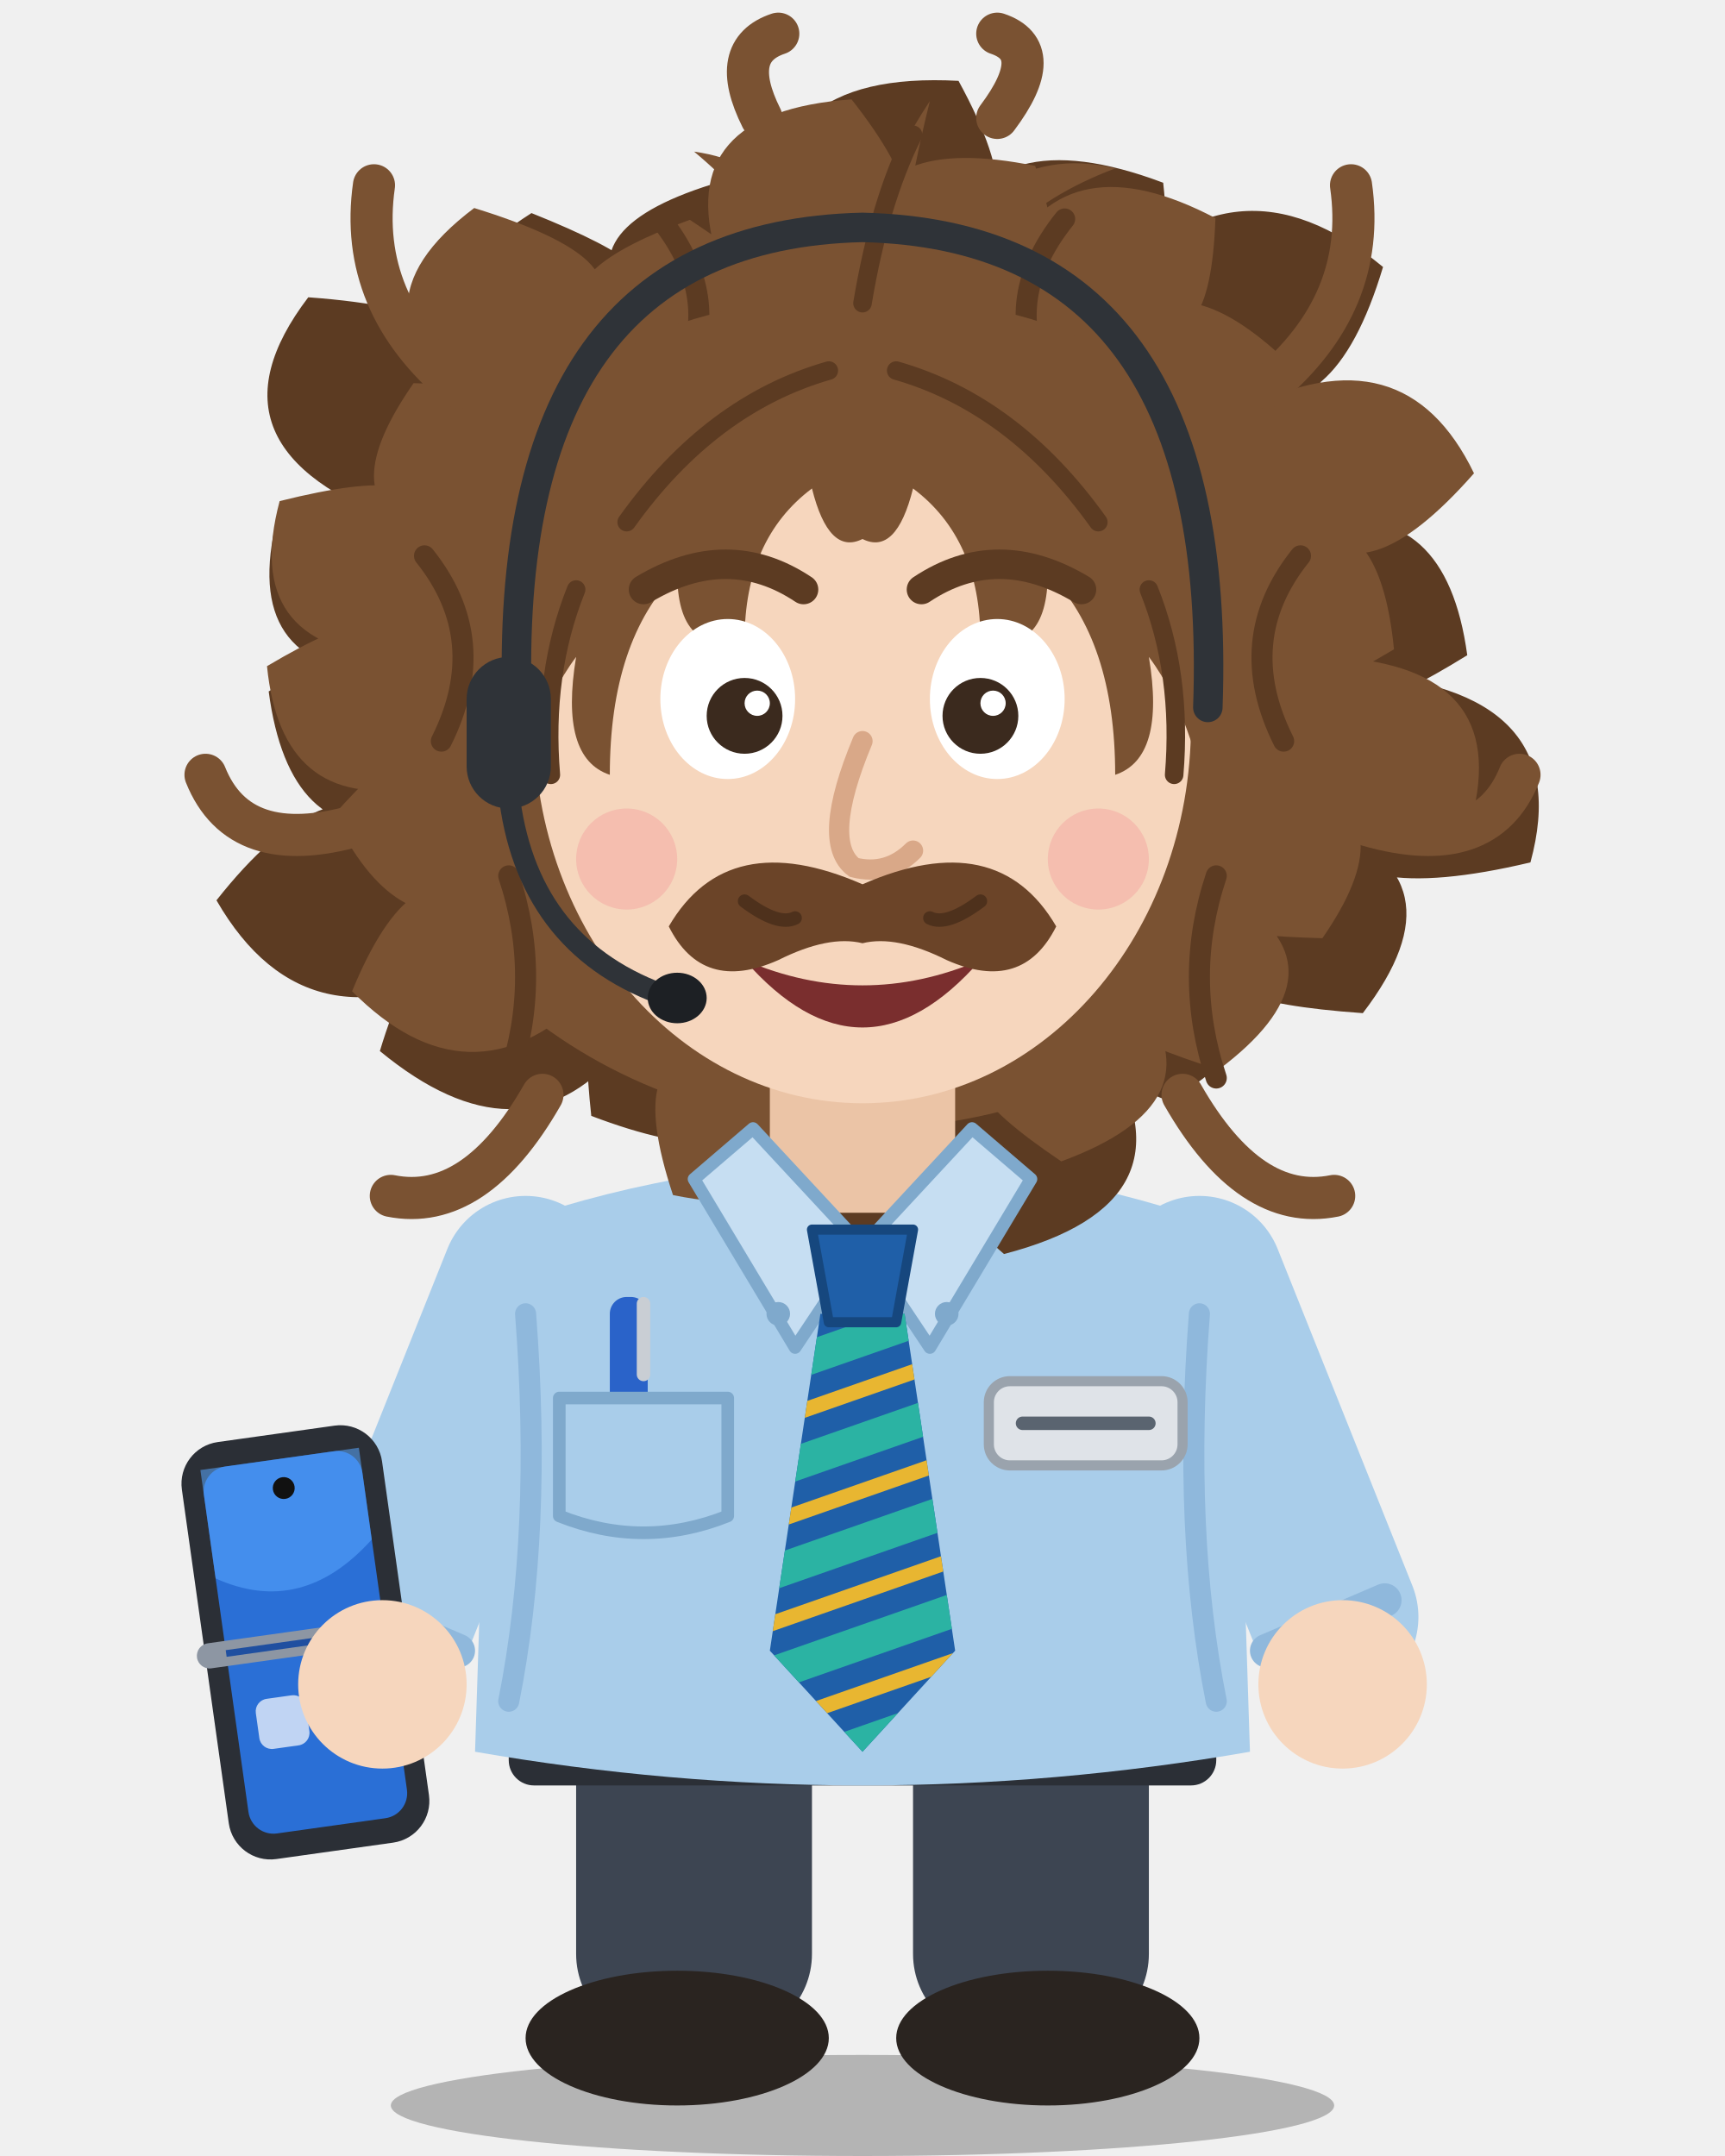
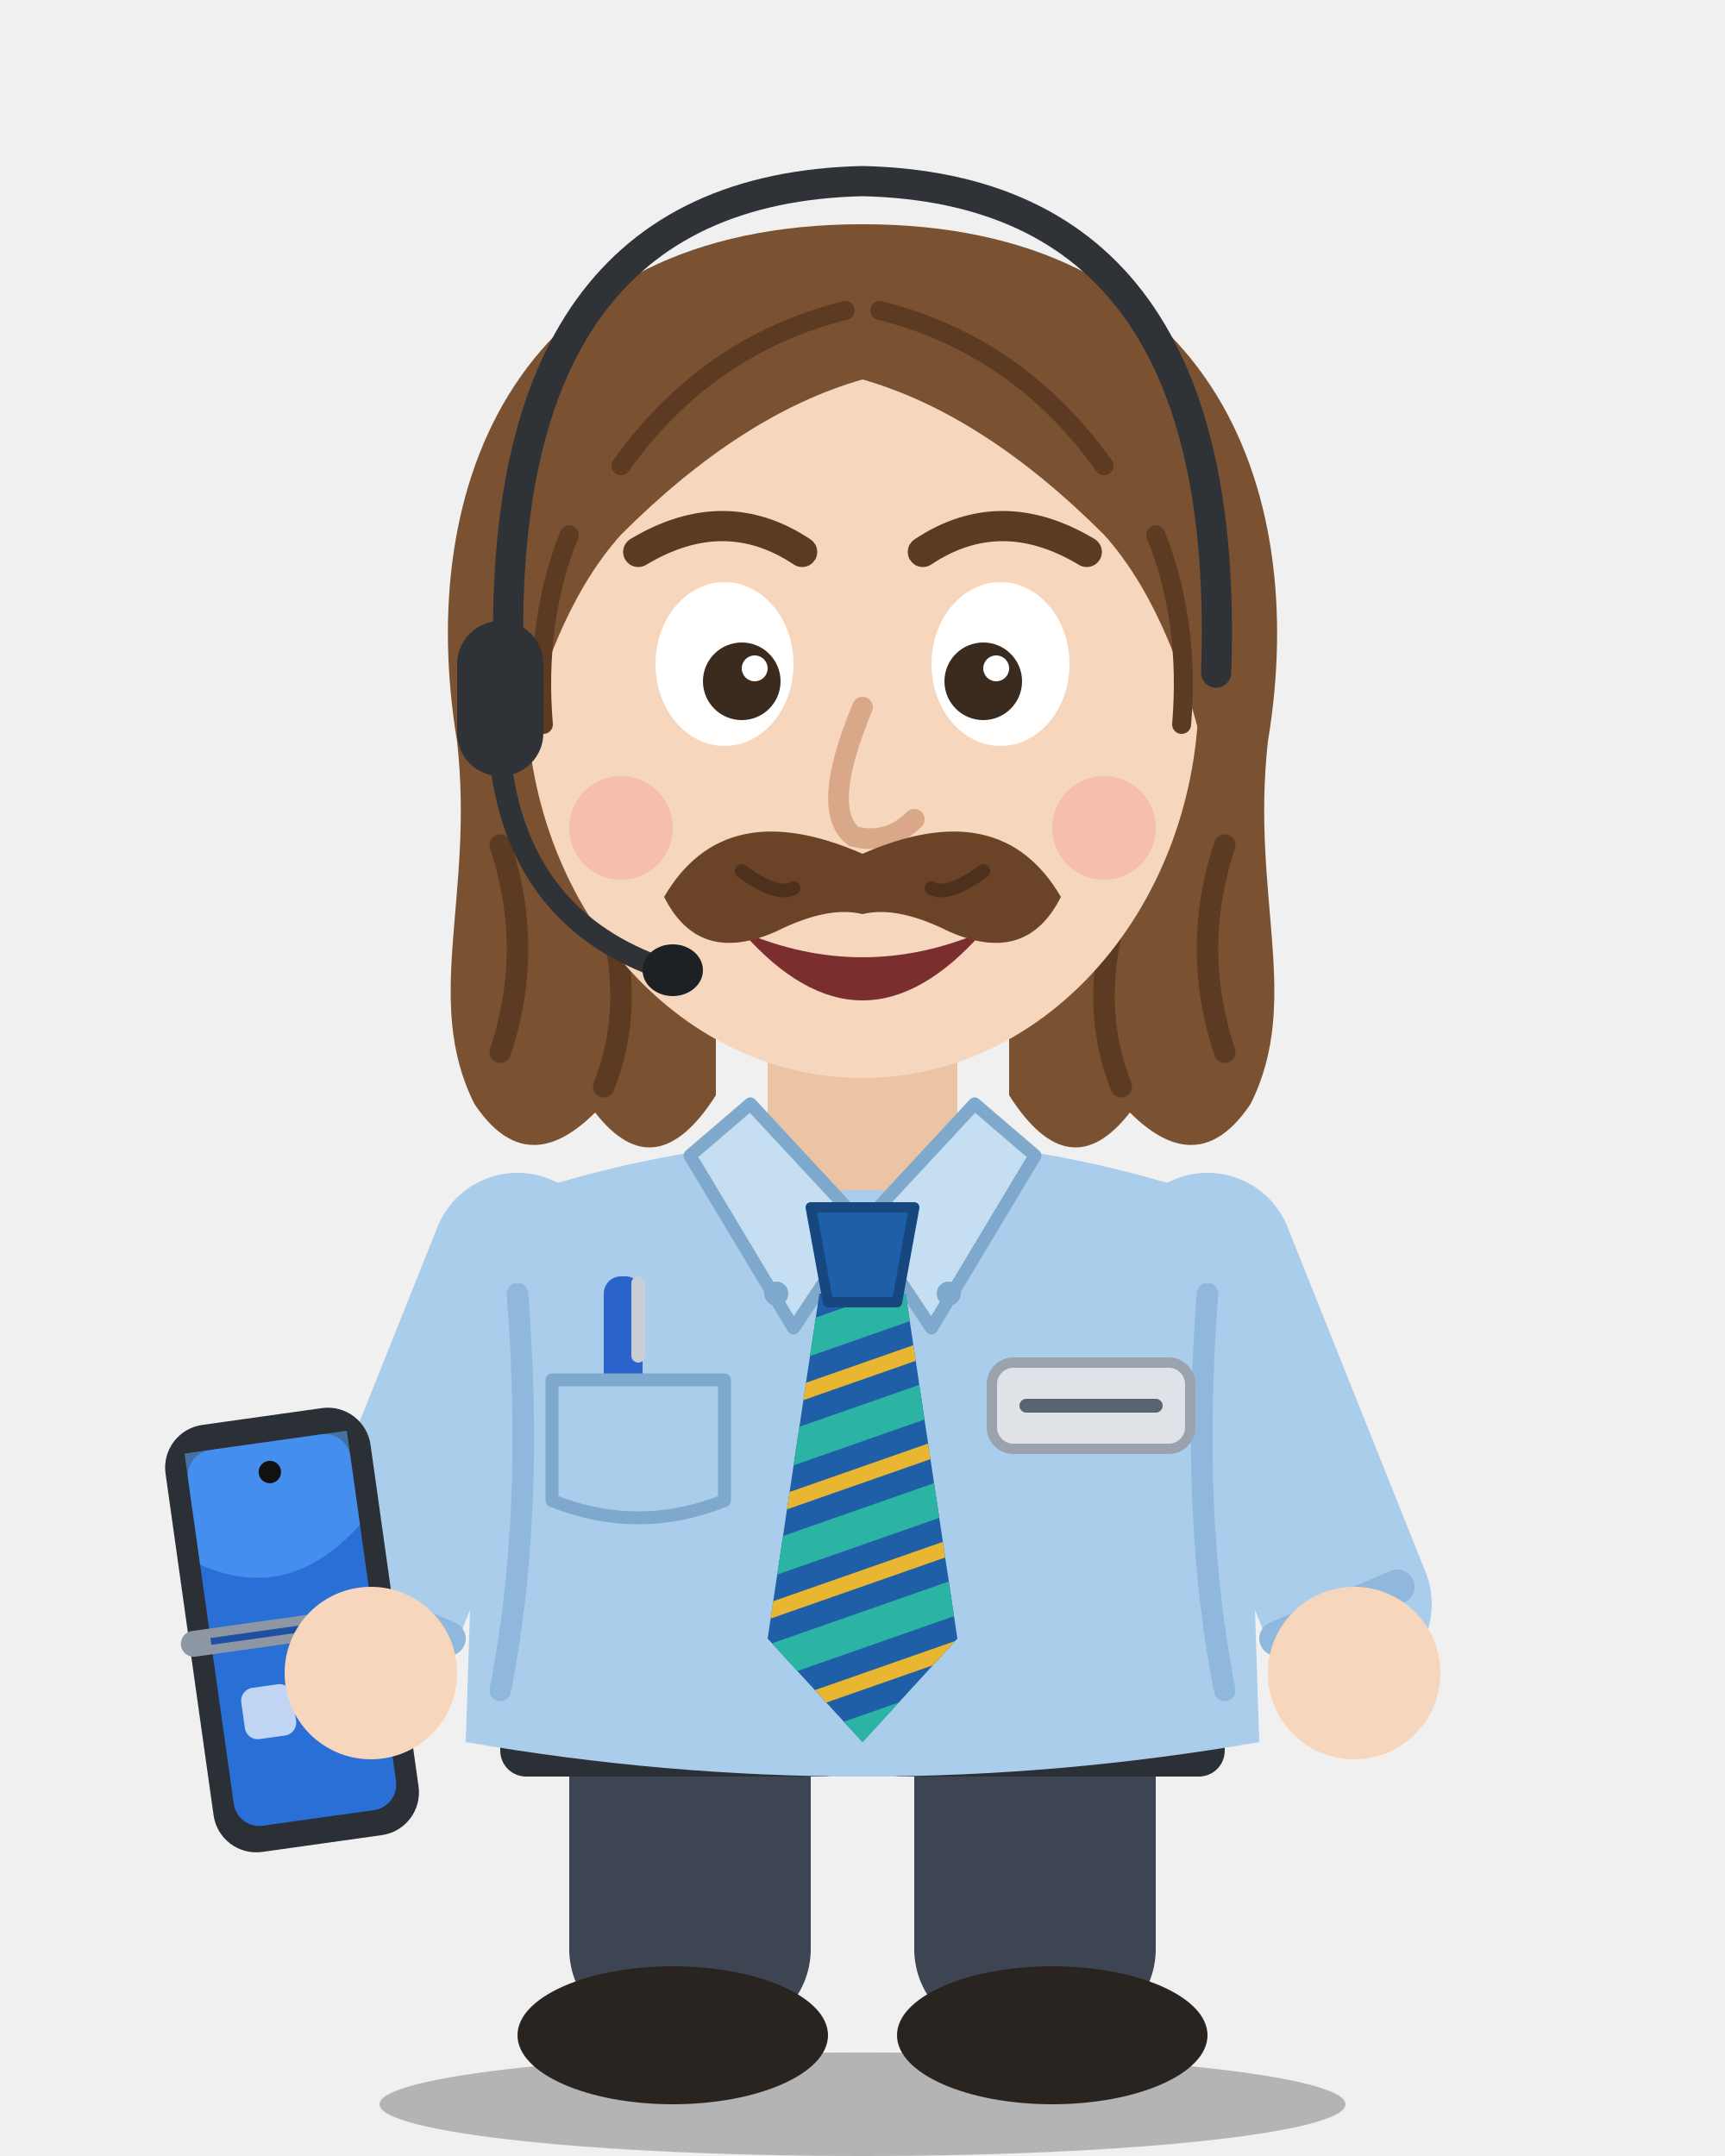
- <svg xmlns="http://www.w3.org/2000/svg" viewBox="0 -6 200 256" width="200" height="250">
+ <svg xmlns="http://www.w3.org/2000/svg" viewBox="0 0 200 250" width="200" height="250">
  <defs>
    <clipPath id="tieClip">
      <path d="M95 150 L105 150 L111 190 L100 202 L89 190 Z" />
    </clipPath>
  </defs>
  <style>
    .legA{animation:st .5s ease-in-out infinite alternate} .legB{animation:st .5s ease-in-out -.5s infinite alternate}
    @keyframes st{from{transform:translateY(0)}to{transform:translateY(-7px)}}
    .eye{transform-origin:100px 78px;animation:bl 4.2s infinite} @keyframes bl{0%,93%,100%{transform:scaleY(1)}96%{transform:scaleY(.1)}}
    .armL{transform-origin:60px 146px;animation:sw .5s ease-in-out infinite alternate}.armR{transform-origin:140px 146px;animation:sw .5s ease-in-out -.5s infinite alternate}@keyframes sw{from{transform:rotate(-10deg)}to{transform:rotate(10deg)}}
-     .mane{transform-origin:100px 90px;animation:frz 1.1s ease-in-out infinite alternate}@keyframes frz{from{transform:rotate(-2deg) scale(1)}to{transform:rotate(2deg) scale(1.03)}}
-     .fringe{transform-origin:100px 60px;animation:fr2 .8s ease-in-out infinite alternate}@keyframes fr2{from{transform:skewX(-3deg)}to{transform:skewX(3deg)}}
    @media (prefers-reduced-motion:reduce){*{animation:none!important}}
  </style>
  <ellipse cx="100" cy="244" rx="56" ry="6" fill="#000" opacity=".25" />
  <g class="legA">
    <rect x="66" y="196" width="28" height="40" rx="10" fill="#3d4552" />
    <ellipse cx="78" cy="236" rx="18" ry="8" fill="#2a2420" />
  </g>
  <g class="legB">
    <rect x="106" y="196" width="28" height="40" rx="10" fill="#3d4552" />
    <ellipse cx="122" cy="236" rx="18" ry="8" fill="#2a2420" />
  </g>
  <rect x="58" y="196" width="84" height="10" rx="3" fill="#2b2f36" />
  <rect x="95" y="197" width="10" height="8" rx="1.5" fill="none" stroke="#c9ced4" stroke-width="2" />
  <g class="armL">
    <path d="M60 146 L44 186" stroke="#a9cdea" stroke-width="20" stroke-linecap="round" />
    <path d="M38 184 L52 190" stroke="#8fb8dc" stroke-width="4" stroke-linecap="round" />
    <g transform="rotate(-8 34 190)">
      <rect x="22" y="164" width="24" height="50" rx="5" fill="#2b2f36" />
      <rect x="24.5" y="167" width="19" height="44" rx="3" fill="#2a6fd6" />
      <path d="M24.5 167 L43.5 167 L43.5 178 Q34 186 24.5 180 Z" fill="#5aa7ff" opacity=".55" />
      <circle cx="34" cy="170.5" r="1.3" fill="#111" />
      <rect x="21" y="187.5" width="26" height="3" rx="1.5" fill="#8d96a3" />
      <path d="M24.5 189 L43.5 189" stroke="#1f4fa0" stroke-width=".8" />
      <rect x="27" y="195" width="6" height="6" rx="1.5" fill="#ffffff" opacity=".7" />
      <rect x="35" y="195" width="6" height="6" rx="1.5" fill="#ffffff" opacity=".7" />
    </g>
    <circle cx="43" cy="194" r="10" fill="#f6d6bd" />
  </g>
  <g class="armR">
    <path d="M140 146 L156 186" stroke="#a9cdea" stroke-width="20" stroke-linecap="round" />
    <path d="M148 190 L162 184" stroke="#8fb8dc" stroke-width="4" stroke-linecap="round" />
    <circle cx="157" cy="194" r="10" fill="#f6d6bd" />
  </g>
  <path d="M56 140 Q100 124 144 140 L146 202 Q100 210 54 202 Z" fill="#a9cdea" />
  <path d="M60 150 Q62 176 58 196 M140 150 Q138 176 142 196" stroke="#8fb8dc" stroke-width="2.5" fill="none" stroke-linecap="round" />
-   <g class="mane">
-     <path d="M110.1 22.8 Q115.0 7.9 135.7 15.7 Q137.7 34.3 129.0 29.0 Q143.9 10.9 161.8 25.7 Q155.9 45.4 144.4 40.6 Q156.7 34.4 166.2 50.8 Q154.7 65.2 154.5 56.2 Q169.3 53.4 171.8 71.8 Q155.3 82.0 158.0 74.0 Q185.0 75.5 179.3 96.4 Q156.6 101.8 154.5 91.8 Q171.8 98.1 159.4 114.3 Q138.2 112.8 144.4 107.4 Q153.0 114.2 136.5 124.8 Q118.9 117.8 129.0 119.0 Q139.9 136.9 116.8 142.9 Q100.6 128.9 110.1 125.2 Q112.5 143.8 88.9 142.5 Q79.3 124.9 89.9 125.2 Q86.5 133.6 67.8 126.5 Q66.0 109.8 71.0 119.0 Q59.3 132.5 42.7 118.8 Q48.2 100.5 55.6 107.4 Q34.3 120.0 23.3 100.9 Q36.5 84.2 45.5 91.8 Q31.9 94.2 29.5 76.1 Q45.8 66.1 42.0 74.0 Q25.7 72.7 30.8 54.4 Q50.6 49.7 45.5 56.2 Q20.5 47.3 34.2 29.3 Q57.7 31.0 55.6 40.6 Q42.9 30.7 60.7 19.3 Q79.7 26.9 71.0 29.0 Q65.8 20.0 85.6 14.9 Q99.5 26.9 89.9 22.8 Q87.1 2.3 111.4 3.6 Q121.3 21.7 110.1 22.8 Z" fill="#5c3b22" />
-     <ellipse cx="100" cy="74" rx="60" ry="54" fill="#7a5232" />
-     <path d="M100.0 22.0 Q101.4 9.8 120.5 13.7 Q126.0 30.2 117.3 24.4 Q124.4 10.7 141.9 19.9 Q141.3 37.8 132.9 31.5 Q139.8 26.2 151.6 38.1 Q145.5 53.1 145.3 42.6 Q164.3 33.0 172.6 50.2 Q159.4 65.2 153.3 56.5 Q161.6 55.7 163.1 71.1 Q148.4 79.8 156.0 72.0 Q177.1 73.3 172.3 91.3 Q151.8 96.5 153.3 87.5 Q164.3 91.4 154.6 105.4 Q135.8 104.9 145.3 101.4 Q157.2 109.8 142.3 121.0 Q123.6 115.2 132.9 112.5 Q142.4 125.0 123.6 131.9 Q107.4 121.0 117.3 119.6 Q119.2 127.1 101.1 128.5 Q90.8 115.3 100.0 122.0 Q98.4 140.2 77.5 135.9 Q71.5 117.8 82.7 119.6 Q78.9 125.0 63.8 117.0 Q64.3 101.5 67.1 112.5 Q53.3 125.7 39.4 111.7 Q46.6 94.2 54.7 101.4 Q44.4 105.7 37.2 90.8 Q48.7 77.9 46.7 87.5 Q31.0 90.2 29.3 73.1 Q45.8 63.3 44.0 72.0 Q26.2 70.7 30.8 53.5 Q50.4 48.6 46.7 56.5 Q37.3 53.0 46.7 39.5 Q65.1 39.9 54.7 42.6 Q37.7 30.9 53.9 18.7 Q74.3 25.0 67.1 31.5 Q63.3 26.0 79.5 20.1 Q93.6 29.5 82.7 24.4 Q77.5 7.3 98.7 5.8 Q110.8 21.2 100.0 22.0 Z" fill="#7a5232" />
-     <path d="M52 40 Q40 30 42 16 M148 40 Q160 30 158 16 M40 92 Q26 96 22 86 M160 92 Q174 96 178 86 M62 124 Q54 138 44 136 M138 124 Q146 138 156 136 M88 8 Q84 0 90 -2 M116 8 Q122 0 116 -2" stroke="#7a5232" stroke-width="5" fill="none" stroke-linecap="round" />
-     <path d="M58 98 Q62 110 58 122 M142 98 Q138 110 142 122 M48 60 Q56 70 50 82 M152 60 Q144 70 150 82 M76 20 Q84 30 78 40 M124 20 Q116 30 122 40" stroke="#5c3b22" stroke-width="2.5" fill="none" stroke-linecap="round" />
-   </g>
+   <path d="M100 26 C60 26 48 56 53 86 C55 104 49 116 55 128 Q61 137 69 129 Q76 138 83 127 L83 92 L117 92 L117 127 Q124 138 131 129 Q139 137 145 128 C151 116 145 104 147 86 C152 56 140 26 100 26 Z" fill="#7a5232" />
+   <path d="M58 98 Q62 110 58 122 M142 98 Q138 110 142 122 M70 104 Q74 116 70 126 M130 104 Q126 116 130 126" stroke="#5c3b22" stroke-width="2.5" fill="none" stroke-linecap="round" />
  <rect x="89" y="114" width="22" height="24" rx="6" fill="#ebc4a6" />
  <path d="M87 128 L100 142 L92 154 L80 134 Z" fill="#c6def2" stroke="#7fa9cc" stroke-width="1.5" stroke-linejoin="round" />
  <path d="M113 128 L100 142 L108 154 L120 134 Z" fill="#c6def2" stroke="#7fa9cc" stroke-width="1.5" stroke-linejoin="round" />
  <circle cx="90" cy="150" r="1.4" fill="#7fa9cc" />
  <circle cx="110" cy="150" r="1.4" fill="#7fa9cc" />
  <g clip-path="url(#tieClip)">
    <rect x="86" y="148" width="28" height="56" fill="#1f5fa8" />
    <path d="M80 160 L120 146 M80 172 L120 158 M80 184 L120 170 M80 196 L120 182 M80 208 L120 194" stroke="#2bb3a3" stroke-width="4" />
    <path d="M80 166 L120 152 M80 178 L120 164 M80 190 L120 176 M80 202 L120 188" stroke="#e8b631" stroke-width="1.8" />
  </g>
  <path d="M94 140 L106 140 L104 151 L96 151 Z" fill="#1f5fa8" stroke="#16477e" stroke-width="1.2" stroke-linejoin="round" />
  <rect x="70" y="148" width="4.5" height="16" rx="2" fill="#2a63c9" />
  <rect x="73.2" y="148" width="1.6" height="10" rx=".8" fill="#c9ced4" />
  <path d="M64 160 L84 160 L84 174 Q74 178 64 174 Z" fill="#a9cdea" stroke="#7fa9cc" stroke-width="1.5" stroke-linejoin="round" />
  <rect x="115" y="158" width="23" height="10" rx="2.5" fill="#dfe3e8" stroke="#9aa3ad" stroke-width="1.2" />
  <path d="M119 163 L134 163" stroke="#5a6470" stroke-width="1.6" stroke-linecap="round" />
  <ellipse cx="100" cy="80" rx="39" ry="45" fill="#f6d6bd" />
-   <g class="fringe">
-     <path d="M100 30 Q70 28 58 50 Q50 70 58 96 Q60 80 66 72 Q64 84 70 86 Q70 70 78 62 Q78 72 86 70 Q86 58 94 52 Q96 60 100 58 Z" fill="#7a5232" />
-     <path d="M100 30 Q130 28 142 50 Q150 70 142 96 Q140 80 134 72 Q136 84 130 86 Q130 70 122 62 Q122 72 114 70 Q114 58 106 52 Q104 60 100 58 Z" fill="#7a5232" />
-     <path d="M100 32 Q94 14 80 12 Q92 22 92 32 Z M104 32 Q114 10 130 14 Q114 20 110 34 Z M98 34 Q100 18 108 6 Q104 22 104 34 Z" fill="#7a5232" />
-     <path d="M96 38 Q82 42 72 56 M104 38 Q118 42 128 56 M66 64 Q62 74 63 86 M134 64 Q138 74 137 86 M100 30 Q102 18 106 10" stroke="#5c3b22" stroke-width="2.2" fill="none" stroke-linecap="round" />
-   </g>
+   <path d="M100 32 Q72 32 61 52 Q54 70 59 94 Q63 72 72 62 Q86 48 100 44 Z" fill="#7a5232" />
+   <path d="M100 32 Q128 32 139 52 Q146 70 141 94 Q137 72 128 62 Q114 48 100 44 Z" fill="#7a5232" />
+   <path d="M98 36 Q82 40 72 54 M102 36 Q118 40 128 54 M66 62 Q62 72 63 84 M134 62 Q138 72 137 84" stroke="#5c3b22" stroke-width="2.2" fill="none" stroke-linecap="round" />
  <path d="M74 64 Q84 58 93 64 M107 64 Q116 58 126 64" stroke="#5c3b22" stroke-width="3.5" fill="none" stroke-linecap="round" />
  <g class="eye">
    <ellipse cx="84" cy="77" rx="8" ry="9.5" fill="#fff" />
    <ellipse cx="116" cy="77" rx="8" ry="9.5" fill="#fff" />
    <circle cx="86" cy="79" r="4.5" fill="#3b2a1e" />
    <circle cx="114" cy="79" r="4.5" fill="#3b2a1e" />
    <circle cx="87.5" cy="77.5" r="1.5" fill="#fff" />
    <circle cx="115.5" cy="77.5" r="1.5" fill="#fff" />
  </g>
  <path d="M100 82 Q95 94 99 97 Q103 98 106 95" stroke="#d9a888" stroke-width="2.4" fill="none" stroke-linecap="round" />
  <path d="M86 108 Q100 124 114 108 Q100 114 86 108 Z" fill="#7a2e2e" />
  <path d="M77 104 Q84 92 100 99 Q116 92 123 104 Q119 112 110 108 Q104 105 100 106 Q96 105 90 108 Q81 112 77 104 Z" fill="#6b4428" />
  <path d="M86 101 Q90 104 92 103 M108 103 Q110 104 114 101" stroke="#4e311c" stroke-width="1.6" fill="none" stroke-linecap="round" />
  <circle cx="72" cy="96" r="6" fill="#f29a9a" opacity=".4" />
  <circle cx="128" cy="96" r="6" fill="#f29a9a" opacity=".4" />
  <path d="M59 78 Q57 22 100 21 Q143 22 141 78" stroke="#2f3338" stroke-width="3.5" fill="none" stroke-linecap="round" />
  <rect x="53" y="72" width="10" height="18" rx="5" fill="#2f3338" />
  <path d="M58 88 Q60 106 76 112" stroke="#2f3338" stroke-width="2.5" fill="none" stroke-linecap="round" />
  <ellipse cx="78" cy="112.5" rx="3.5" ry="3" fill="#1d2024" />
</svg>
